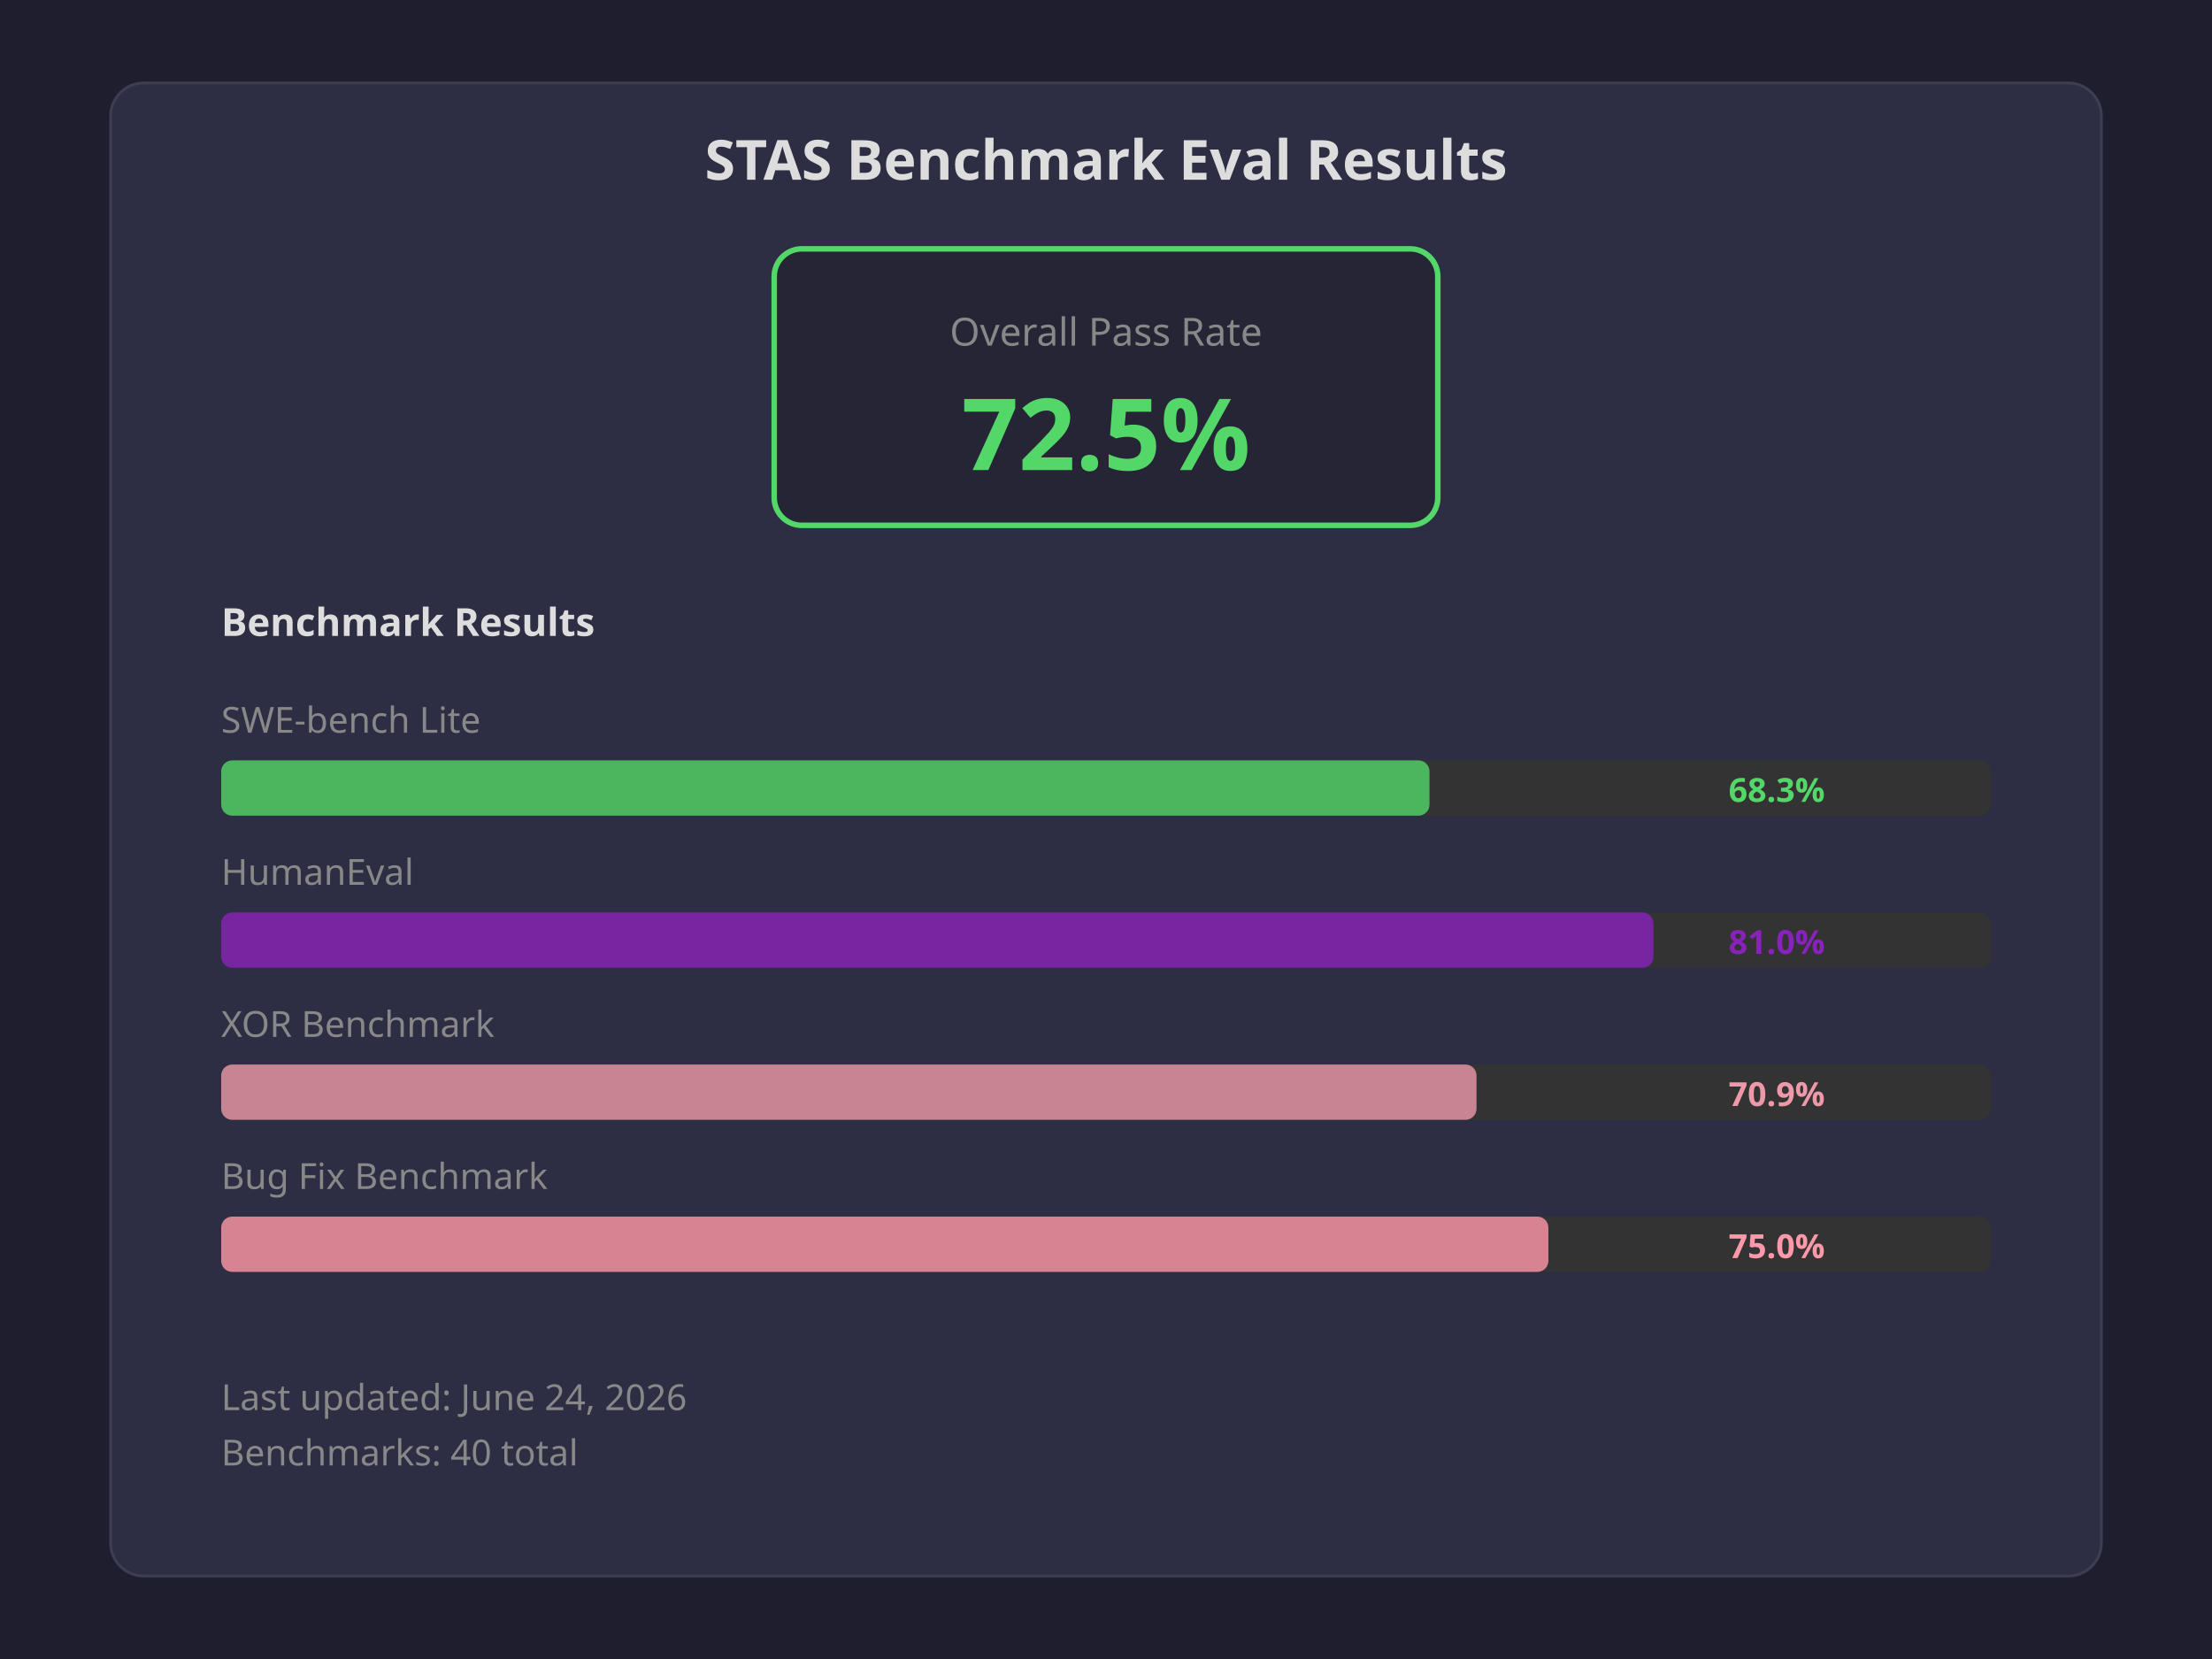
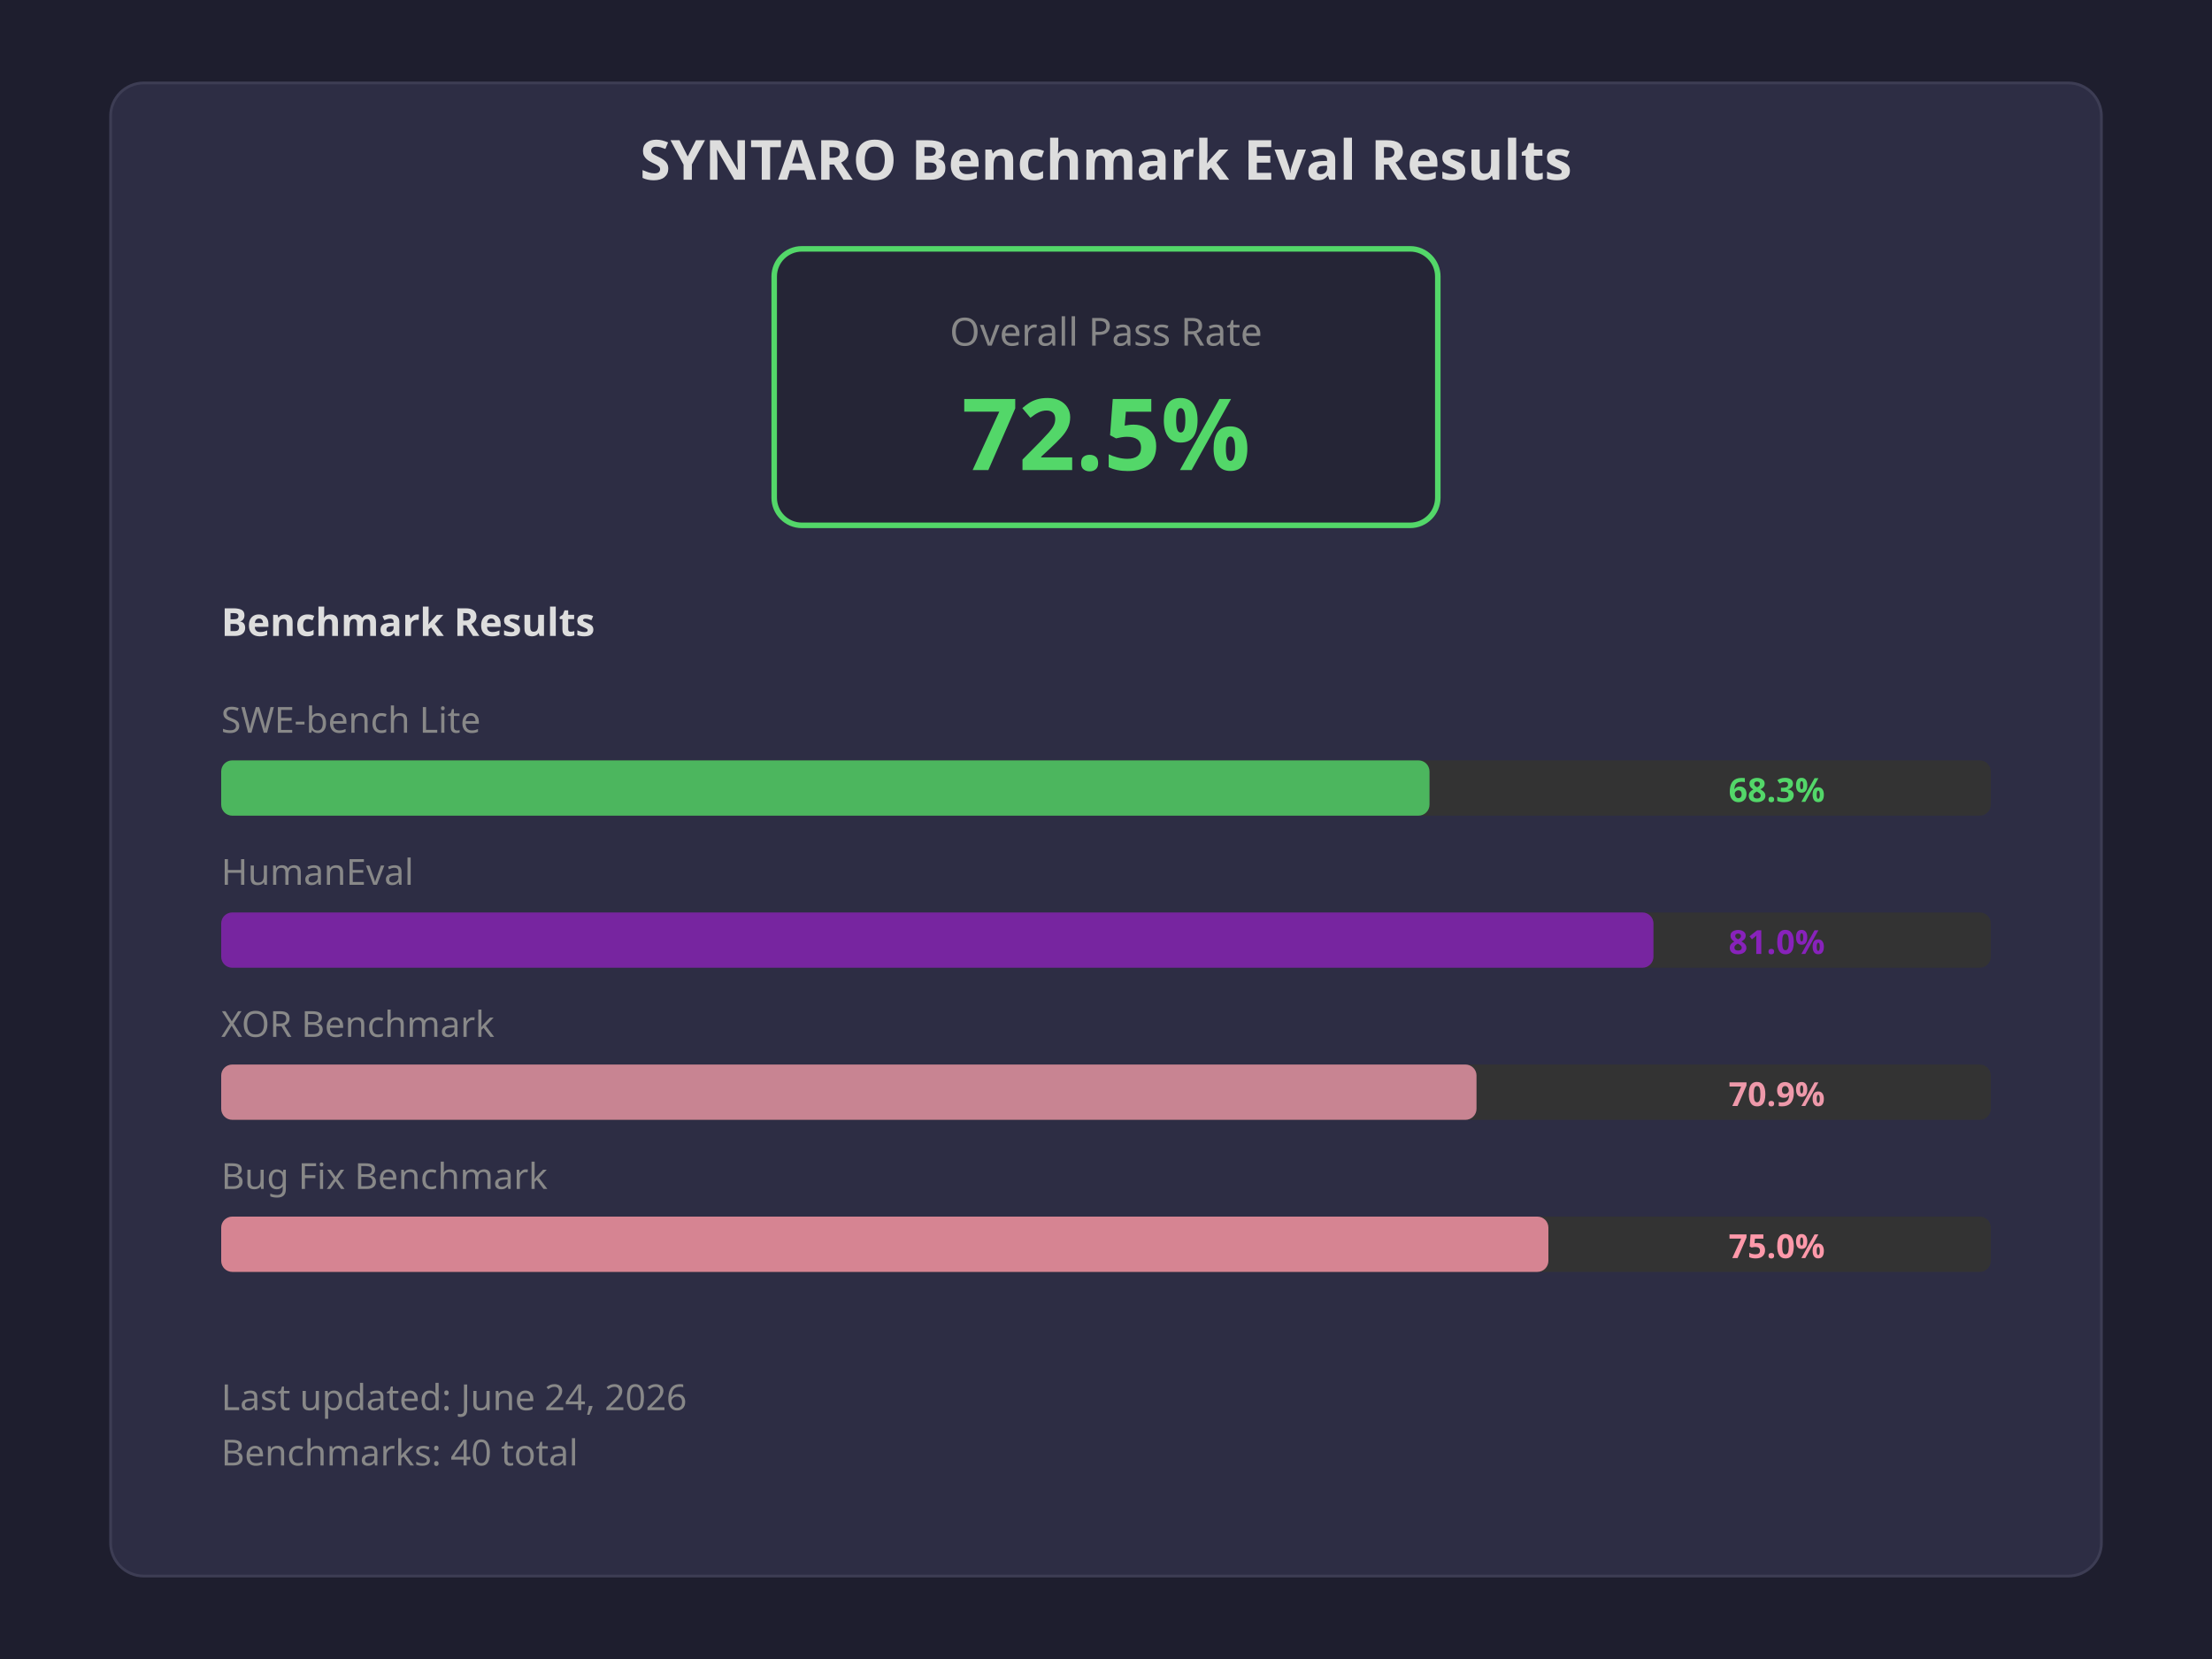
<svg xmlns="http://www.w3.org/2000/svg" viewBox="0 0 800 600" fill="none">
  <rect width="800" height="600" fill="#1e1e2e" />
  <rect x="40" y="30" width="720" height="540" rx="12" fill="#2d2d44" stroke="#3d3d54" stroke-width="1" />
-   <text x="400" y="65" text-anchor="middle" font-family="system-ui" font-size="20" font-weight="bold" fill="#ddd">STAS Benchmark Eval Results</text>
+   <text x="400" y="65" text-anchor="middle" font-family="system-ui" font-size="20" font-weight="bold" fill="#ddd">SYNTARO Benchmark Eval Results</text>
  <rect x="280" y="90" width="240" height="100" rx="10" fill="#252536" stroke="#53d769" stroke-width="2" />
  <text x="400" y="125" text-anchor="middle" font-family="system-ui" font-size="14" fill="#888">Overall Pass Rate</text>
  <text x="400" y="170" text-anchor="middle" font-family="system-ui" font-size="36" font-weight="bold" fill="#53d769">72.5%</text>
  <text x="80" y="230" font-family="system-ui" font-size="14" font-weight="bold" fill="#ddd">Benchmark Results</text>
  <text x="80" y="265" font-family="system-ui" font-size="13" fill="#888">SWE-bench Lite</text>
  <rect x="80" y="275" width="640" height="20" rx="4" fill="#333" />
  <rect x="80" y="275" width="437" height="20" rx="4" fill="#53d769" opacity="0.8" />
  <text x="660" y="290" text-anchor="end" font-family="system-ui" font-size="12" font-weight="bold" fill="#53d769">68.3%</text>
  <text x="80" y="320" font-family="system-ui" font-size="13" fill="#888">HumanEval</text>
  <rect x="80" y="330" width="640" height="20" rx="4" fill="#333" />
  <rect x="80" y="330" width="518" height="20" rx="4" fill="#82b" opacity="0.8" />
  <text x="660" y="345" text-anchor="end" font-family="system-ui" font-size="12" font-weight="bold" fill="#82b">81.0%</text>
  <text x="80" y="375" font-family="system-ui" font-size="13" fill="#888">XOR Benchmark</text>
  <rect x="80" y="385" width="640" height="20" rx="4" fill="#333" />
  <rect x="80" y="385" width="454" height="20" rx="4" fill="#e9a" opacity="0.8" />
  <text x="660" y="400" text-anchor="end" font-family="system-ui" font-size="12" font-weight="bold" fill="#e9a">70.9%</text>
  <text x="80" y="430" font-family="system-ui" font-size="13" fill="#888">Bug Fix Benchmark</text>
  <rect x="80" y="440" width="640" height="20" rx="4" fill="#333" />
  <rect x="80" y="440" width="480" height="20" rx="4" fill="#f9a" opacity="0.8" />
  <text x="660" y="455" text-anchor="end" font-family="system-ui" font-size="12" font-weight="bold" fill="#f9a">75.0%</text>
  <text x="80" y="510" font-family="system-ui" font-size="13" fill="#888">Last updated: June 24, 2026</text>
  <text x="80" y="530" font-family="system-ui" font-size="13" fill="#888">Benchmarks: 40 total</text>
</svg>
